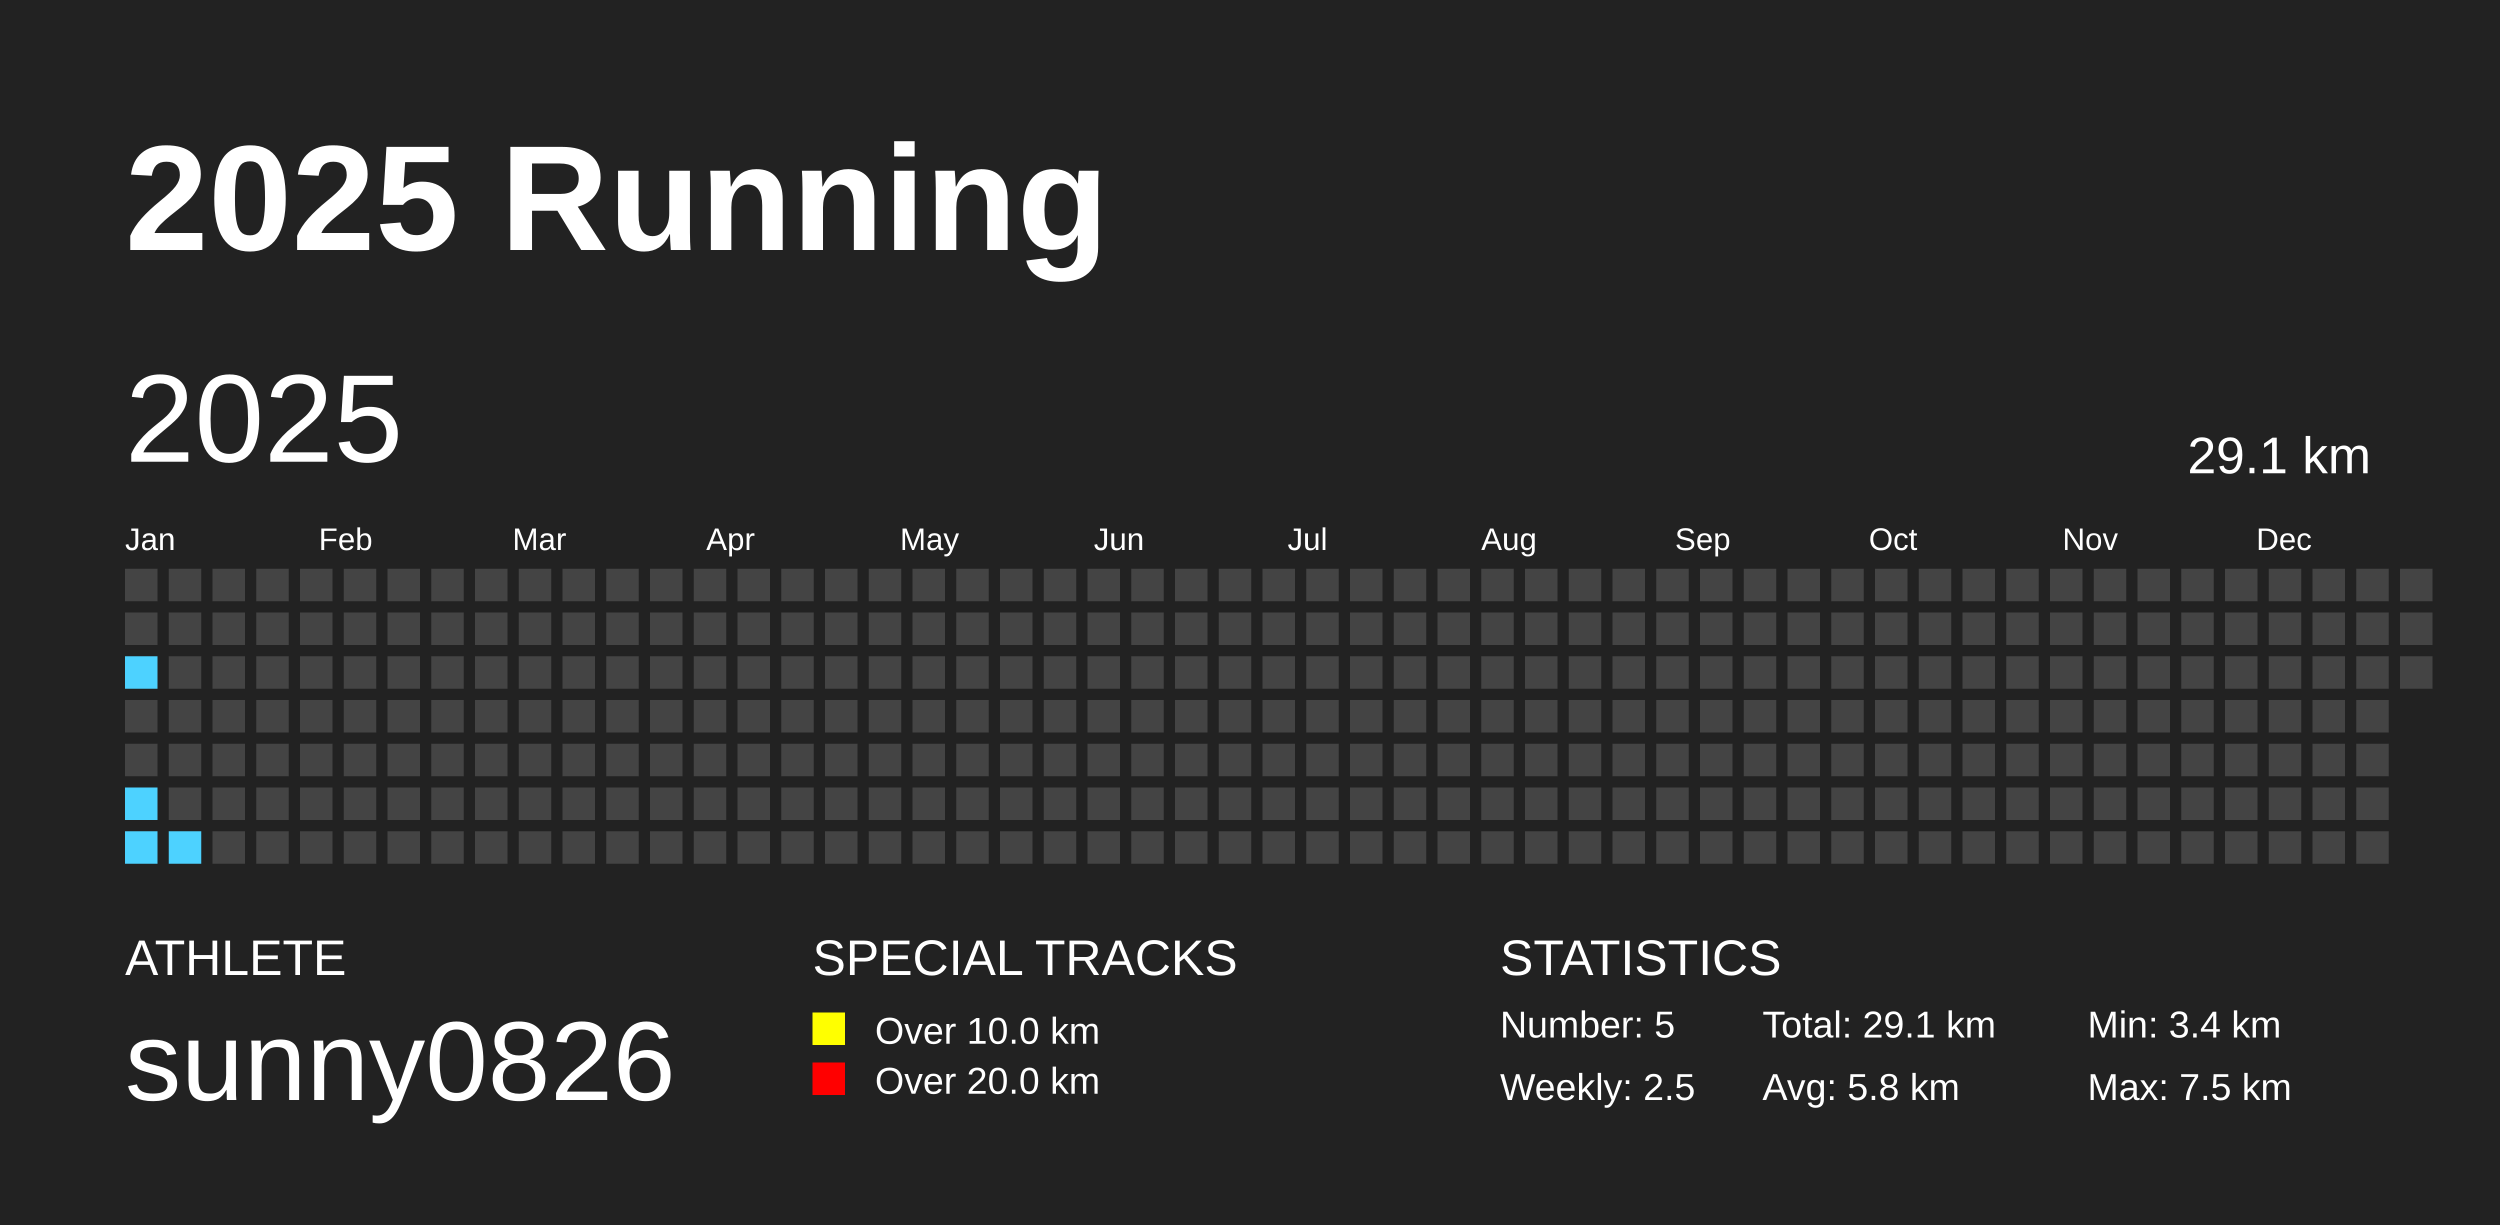
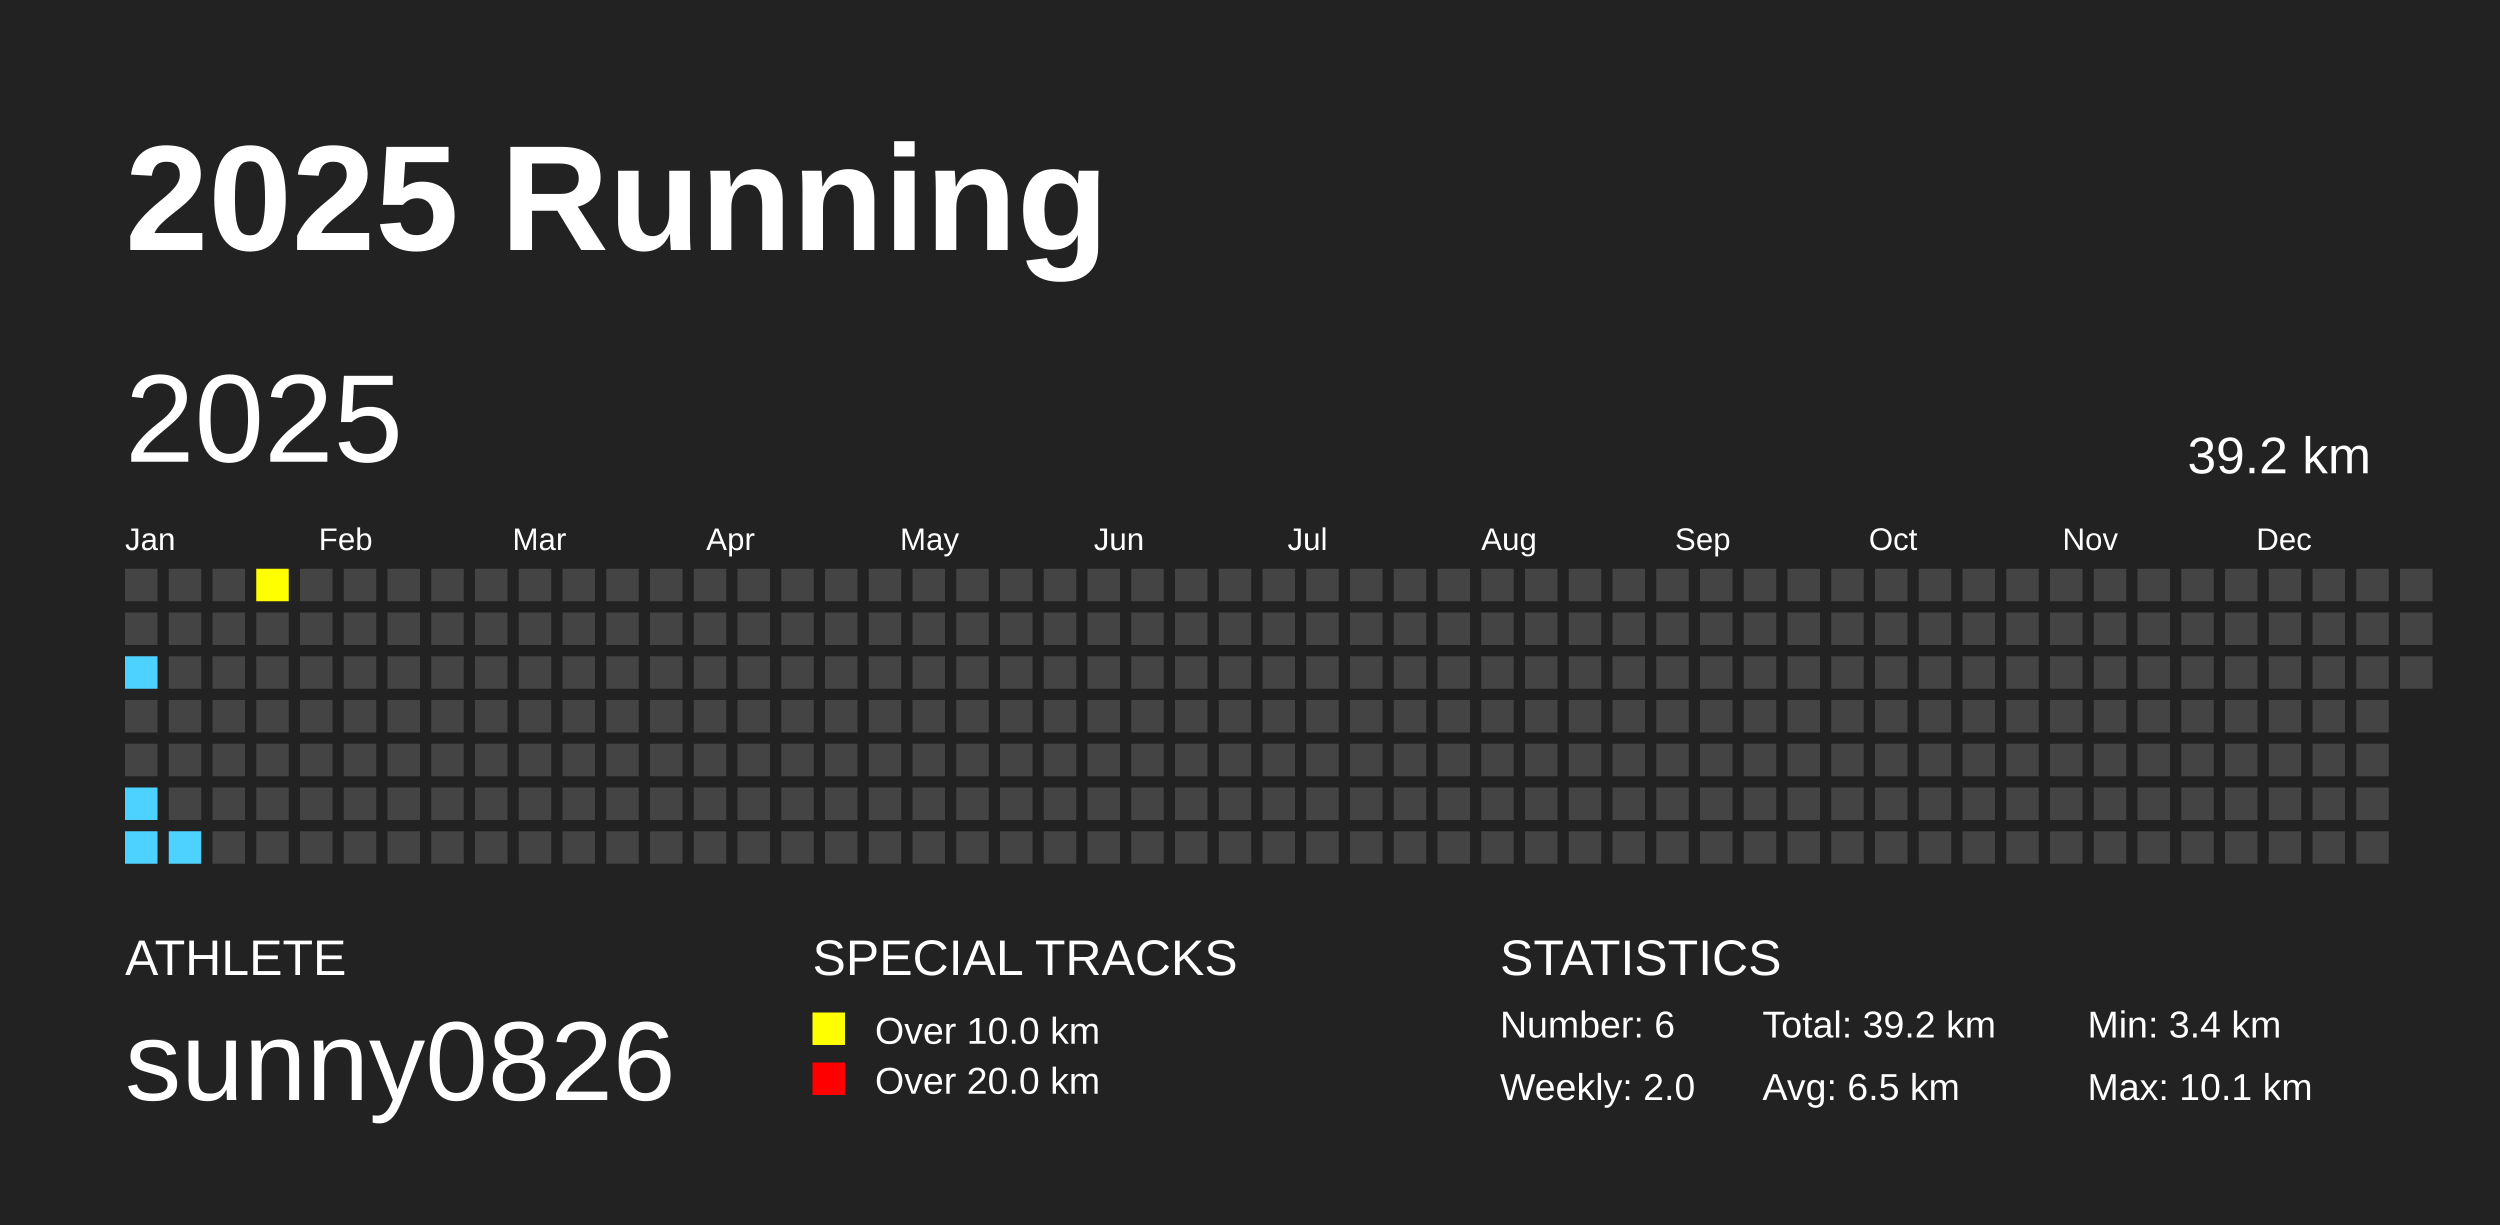
<svg xmlns="http://www.w3.org/2000/svg" baseProfile="full" height="98mm" version="1.1" viewBox="0,0,200,98" width="200mm">
  <defs />
  <rect fill="#222222" height="98" width="200" x="0" y="0" />
  <text fill="#FFFFFF" style="font-size:12px; font-family:Arial; font-weight:bold;" x="10" y="20">2025 Running</text>
  <text fill="#FFFFFF" style="font-size:4px; font-family:Arial" x="10" y="78">ATHLETE</text>
  <text fill="#FFFFFF" style="font-size:9px; font-family:Arial" x="10" y="88">sunny0826</text>
  <text fill="#FFFFFF" style="font-size:4px; font-family:Arial" x="65" y="78">SPECIAL TRACKS</text>
  <rect fill="yellow" height="2.6" width="2.6" x="65" y="81" />
  <text fill="#FFFFFF" style="font-size:3px; font-family:Arial" x="70" y="83.5">Over 10.0 km</text>
  <rect fill="red" height="2.6" width="2.6" x="65" y="85" />
  <text fill="#FFFFFF" style="font-size:3px; font-family:Arial" x="70" y="87.5">Over 20.0 km</text>
  <text fill="#FFFFFF" style="font-size:4px; font-family:Arial" x="120" y="78">STATISTICS</text>
-   <text fill="#FFFFFF" style="font-size:3px; font-family:Arial" x="120" y="83">Number: 5</text>
-   <text fill="#FFFFFF" style="font-size:3px; font-family:Arial" x="120" y="88">Weekly: 2.5</text>
-   <text fill="#FFFFFF" style="font-size:3px; font-family:Arial" x="141" y="83">Total: 29.1 km</text>
-   <text fill="#FFFFFF" style="font-size:3px; font-family:Arial" x="141" y="88">Avg: 5.8 km</text>
+   <text fill="#FFFFFF" style="font-size:3px; font-family:Arial" x="120" y="83">Number: 6</text>
+   <text fill="#FFFFFF" style="font-size:3px; font-family:Arial" x="120" y="88">Weekly: 2.0</text>
+   <text fill="#FFFFFF" style="font-size:3px; font-family:Arial" x="141" y="83">Total: 39.2 km</text>
+   <text fill="#FFFFFF" style="font-size:3px; font-family:Arial" x="141" y="88">Avg: 6.5 km</text>
  <text fill="#FFFFFF" style="font-size:3px; font-family:Arial" x="167" y="83">Min: 3.4 km</text>
-   <text fill="#FFFFFF" style="font-size:3px; font-family:Arial" x="167" y="88">Max: 7.5 km</text>
+   <text fill="#FFFFFF" style="font-size:3px; font-family:Arial" x="167" y="88">Max: 10.1 km</text>
  <text dominant-baseline="hanging" fill="#FFFFFF" style="font-size:10.0px; font-family:Arial;" x="10" y="30">2025</text>
-   <text dominant-baseline="hanging" fill="#FFFFFF" style="font-size:4.125px; font-family:Arial;" x="175" y="35">29.1 km</text>
+   <text dominant-baseline="hanging" fill="#FFFFFF" style="font-size:4.125px; font-family:Arial;" x="175" y="35">39.2 km</text>
  <text fill="#FFFFFF" style="font-size:2.5px; font-family:Arial" x="10.0" y="44">Jan</text>
  <text fill="#FFFFFF" style="font-size:2.5px; font-family:Arial" x="25.5" y="44">Feb</text>
  <text fill="#FFFFFF" style="font-size:2.5px; font-family:Arial" x="41.0" y="44">Mar</text>
  <text fill="#FFFFFF" style="font-size:2.5px; font-family:Arial" x="56.5" y="44">Apr</text>
  <text fill="#FFFFFF" style="font-size:2.5px; font-family:Arial" x="72.0" y="44">May</text>
  <text fill="#FFFFFF" style="font-size:2.5px; font-family:Arial" x="87.5" y="44">Jun</text>
  <text fill="#FFFFFF" style="font-size:2.5px; font-family:Arial" x="103.0" y="44">Jul</text>
  <text fill="#FFFFFF" style="font-size:2.5px; font-family:Arial" x="118.5" y="44">Aug</text>
  <text fill="#FFFFFF" style="font-size:2.5px; font-family:Arial" x="134.0" y="44">Sep</text>
  <text fill="#FFFFFF" style="font-size:2.5px; font-family:Arial" x="149.5" y="44">Oct</text>
  <text fill="#FFFFFF" style="font-size:2.5px; font-family:Arial" x="165.0" y="44">Nov</text>
  <text fill="#FFFFFF" style="font-size:2.5px; font-family:Arial" x="180.5" y="44">Dec</text>
  <rect fill="#444444" height="2.6" width="2.6" x="10.0" y="45.5" />
  <rect fill="#444444" height="2.6" width="2.6" x="10.0" y="49.0" />
  <rect fill="#4DD2FF" height="2.6" width="2.6" x="10.0" y="52.5" />
  <rect fill="#444444" height="2.6" width="2.6" x="10.0" y="56.0" />
  <rect fill="#444444" height="2.6" width="2.6" x="10.0" y="59.5" />
  <rect fill="#4DD2FF" height="2.6" width="2.6" x="10.0" y="63.0" />
  <rect fill="#4DD2FF" height="2.6" width="2.6" x="10.0" y="66.5" />
  <rect fill="#444444" height="2.6" width="2.6" x="13.5" y="45.5" />
  <rect fill="#444444" height="2.6" width="2.6" x="13.5" y="49.0" />
  <rect fill="#444444" height="2.6" width="2.6" x="13.5" y="52.5" />
  <rect fill="#444444" height="2.6" width="2.6" x="13.5" y="56.0" />
  <rect fill="#444444" height="2.6" width="2.6" x="13.5" y="59.5" />
  <rect fill="#444444" height="2.6" width="2.6" x="13.5" y="63.0" />
  <rect fill="#4DD2FF" height="2.6" width="2.6" x="13.5" y="66.5" />
  <rect fill="#444444" height="2.6" width="2.6" x="17.0" y="45.5" />
  <rect fill="#444444" height="2.6" width="2.6" x="17.0" y="49.0" />
  <rect fill="#444444" height="2.6" width="2.6" x="17.0" y="52.5" />
  <rect fill="#444444" height="2.6" width="2.6" x="17.0" y="56.0" />
  <rect fill="#444444" height="2.6" width="2.6" x="17.0" y="59.5" />
  <rect fill="#444444" height="2.6" width="2.6" x="17.0" y="63.0" />
  <rect fill="#444444" height="2.6" width="2.6" x="17.0" y="66.5" />
-   <rect fill="#444444" height="2.6" width="2.6" x="20.5" y="45.5" />
+   <rect fill="yellow" height="2.6" width="2.6" x="20.5" y="45.5" />
  <rect fill="#444444" height="2.6" width="2.6" x="20.5" y="49.0" />
  <rect fill="#444444" height="2.6" width="2.6" x="20.5" y="52.5" />
  <rect fill="#444444" height="2.6" width="2.6" x="20.5" y="56.0" />
  <rect fill="#444444" height="2.6" width="2.6" x="20.5" y="59.5" />
  <rect fill="#444444" height="2.6" width="2.6" x="20.5" y="63.0" />
  <rect fill="#444444" height="2.6" width="2.6" x="20.5" y="66.5" />
  <rect fill="#444444" height="2.6" width="2.6" x="24.0" y="45.5" />
  <rect fill="#444444" height="2.6" width="2.6" x="24.0" y="49.0" />
  <rect fill="#444444" height="2.6" width="2.6" x="24.0" y="52.5" />
  <rect fill="#444444" height="2.6" width="2.6" x="24.0" y="56.0" />
  <rect fill="#444444" height="2.6" width="2.6" x="24.0" y="59.5" />
  <rect fill="#444444" height="2.6" width="2.6" x="24.0" y="63.0" />
  <rect fill="#444444" height="2.6" width="2.6" x="24.0" y="66.5" />
  <rect fill="#444444" height="2.6" width="2.6" x="27.5" y="45.5" />
  <rect fill="#444444" height="2.6" width="2.6" x="27.5" y="49.0" />
  <rect fill="#444444" height="2.6" width="2.6" x="27.5" y="52.5" />
  <rect fill="#444444" height="2.6" width="2.6" x="27.5" y="56.0" />
  <rect fill="#444444" height="2.6" width="2.6" x="27.5" y="59.5" />
  <rect fill="#444444" height="2.6" width="2.6" x="27.5" y="63.0" />
  <rect fill="#444444" height="2.6" width="2.6" x="27.5" y="66.5" />
  <rect fill="#444444" height="2.6" width="2.6" x="31.0" y="45.5" />
  <rect fill="#444444" height="2.6" width="2.6" x="31.0" y="49.0" />
  <rect fill="#444444" height="2.6" width="2.6" x="31.0" y="52.5" />
  <rect fill="#444444" height="2.6" width="2.6" x="31.0" y="56.0" />
  <rect fill="#444444" height="2.6" width="2.6" x="31.0" y="59.5" />
  <rect fill="#444444" height="2.6" width="2.6" x="31.0" y="63.0" />
  <rect fill="#444444" height="2.6" width="2.6" x="31.0" y="66.5" />
  <rect fill="#444444" height="2.6" width="2.6" x="34.5" y="45.5" />
  <rect fill="#444444" height="2.6" width="2.6" x="34.5" y="49.0" />
  <rect fill="#444444" height="2.6" width="2.6" x="34.5" y="52.5" />
  <rect fill="#444444" height="2.6" width="2.6" x="34.5" y="56.0" />
  <rect fill="#444444" height="2.6" width="2.6" x="34.5" y="59.5" />
  <rect fill="#444444" height="2.6" width="2.6" x="34.5" y="63.0" />
  <rect fill="#444444" height="2.6" width="2.6" x="34.5" y="66.5" />
  <rect fill="#444444" height="2.6" width="2.6" x="38.0" y="45.5" />
  <rect fill="#444444" height="2.6" width="2.6" x="38.0" y="49.0" />
  <rect fill="#444444" height="2.6" width="2.6" x="38.0" y="52.5" />
  <rect fill="#444444" height="2.6" width="2.6" x="38.0" y="56.0" />
  <rect fill="#444444" height="2.6" width="2.6" x="38.0" y="59.5" />
  <rect fill="#444444" height="2.6" width="2.6" x="38.0" y="63.0" />
  <rect fill="#444444" height="2.6" width="2.6" x="38.0" y="66.5" />
  <rect fill="#444444" height="2.6" width="2.6" x="41.5" y="45.5" />
  <rect fill="#444444" height="2.6" width="2.6" x="41.5" y="49.0" />
  <rect fill="#444444" height="2.6" width="2.6" x="41.5" y="52.5" />
  <rect fill="#444444" height="2.6" width="2.6" x="41.5" y="56.0" />
  <rect fill="#444444" height="2.6" width="2.6" x="41.5" y="59.5" />
  <rect fill="#444444" height="2.6" width="2.6" x="41.5" y="63.0" />
  <rect fill="#444444" height="2.6" width="2.6" x="41.5" y="66.5" />
  <rect fill="#444444" height="2.6" width="2.6" x="45.0" y="45.5" />
  <rect fill="#444444" height="2.6" width="2.6" x="45.0" y="49.0" />
  <rect fill="#444444" height="2.6" width="2.6" x="45.0" y="52.5" />
  <rect fill="#444444" height="2.6" width="2.6" x="45.0" y="56.0" />
  <rect fill="#444444" height="2.6" width="2.6" x="45.0" y="59.5" />
  <rect fill="#444444" height="2.6" width="2.6" x="45.0" y="63.0" />
  <rect fill="#444444" height="2.6" width="2.6" x="45.0" y="66.5" />
  <rect fill="#444444" height="2.6" width="2.6" x="48.5" y="45.5" />
  <rect fill="#444444" height="2.6" width="2.6" x="48.5" y="49.0" />
  <rect fill="#444444" height="2.6" width="2.6" x="48.5" y="52.5" />
  <rect fill="#444444" height="2.6" width="2.6" x="48.5" y="56.0" />
  <rect fill="#444444" height="2.6" width="2.6" x="48.5" y="59.5" />
  <rect fill="#444444" height="2.6" width="2.6" x="48.5" y="63.0" />
  <rect fill="#444444" height="2.6" width="2.6" x="48.5" y="66.5" />
  <rect fill="#444444" height="2.6" width="2.6" x="52.0" y="45.5" />
  <rect fill="#444444" height="2.6" width="2.6" x="52.0" y="49.0" />
  <rect fill="#444444" height="2.6" width="2.6" x="52.0" y="52.5" />
  <rect fill="#444444" height="2.6" width="2.6" x="52.0" y="56.0" />
  <rect fill="#444444" height="2.6" width="2.6" x="52.0" y="59.5" />
  <rect fill="#444444" height="2.6" width="2.6" x="52.0" y="63.0" />
  <rect fill="#444444" height="2.6" width="2.6" x="52.0" y="66.5" />
  <rect fill="#444444" height="2.6" width="2.6" x="55.5" y="45.5" />
  <rect fill="#444444" height="2.6" width="2.6" x="55.5" y="49.0" />
  <rect fill="#444444" height="2.6" width="2.6" x="55.5" y="52.5" />
  <rect fill="#444444" height="2.6" width="2.6" x="55.5" y="56.0" />
  <rect fill="#444444" height="2.6" width="2.6" x="55.5" y="59.5" />
  <rect fill="#444444" height="2.6" width="2.6" x="55.5" y="63.0" />
  <rect fill="#444444" height="2.6" width="2.6" x="55.5" y="66.5" />
  <rect fill="#444444" height="2.6" width="2.6" x="59.0" y="45.5" />
  <rect fill="#444444" height="2.6" width="2.6" x="59.0" y="49.0" />
  <rect fill="#444444" height="2.6" width="2.6" x="59.0" y="52.5" />
  <rect fill="#444444" height="2.6" width="2.6" x="59.0" y="56.0" />
  <rect fill="#444444" height="2.6" width="2.6" x="59.0" y="59.5" />
  <rect fill="#444444" height="2.6" width="2.6" x="59.0" y="63.0" />
  <rect fill="#444444" height="2.6" width="2.6" x="59.0" y="66.5" />
  <rect fill="#444444" height="2.6" width="2.6" x="62.5" y="45.5" />
  <rect fill="#444444" height="2.6" width="2.6" x="62.5" y="49.0" />
  <rect fill="#444444" height="2.6" width="2.6" x="62.5" y="52.5" />
  <rect fill="#444444" height="2.6" width="2.6" x="62.5" y="56.0" />
  <rect fill="#444444" height="2.6" width="2.6" x="62.5" y="59.5" />
  <rect fill="#444444" height="2.6" width="2.6" x="62.5" y="63.0" />
  <rect fill="#444444" height="2.6" width="2.6" x="62.5" y="66.5" />
  <rect fill="#444444" height="2.6" width="2.6" x="66.0" y="45.5" />
  <rect fill="#444444" height="2.6" width="2.6" x="66.0" y="49.0" />
  <rect fill="#444444" height="2.6" width="2.6" x="66.0" y="52.5" />
  <rect fill="#444444" height="2.6" width="2.6" x="66.0" y="56.0" />
  <rect fill="#444444" height="2.6" width="2.6" x="66.0" y="59.5" />
  <rect fill="#444444" height="2.6" width="2.6" x="66.0" y="63.0" />
  <rect fill="#444444" height="2.6" width="2.6" x="66.0" y="66.5" />
  <rect fill="#444444" height="2.6" width="2.6" x="69.5" y="45.5" />
  <rect fill="#444444" height="2.6" width="2.6" x="69.5" y="49.0" />
  <rect fill="#444444" height="2.6" width="2.6" x="69.5" y="52.5" />
  <rect fill="#444444" height="2.6" width="2.6" x="69.5" y="56.0" />
  <rect fill="#444444" height="2.6" width="2.6" x="69.5" y="59.5" />
  <rect fill="#444444" height="2.6" width="2.6" x="69.5" y="63.0" />
  <rect fill="#444444" height="2.6" width="2.6" x="69.5" y="66.5" />
  <rect fill="#444444" height="2.6" width="2.6" x="73.0" y="45.5" />
  <rect fill="#444444" height="2.6" width="2.6" x="73.0" y="49.0" />
  <rect fill="#444444" height="2.6" width="2.6" x="73.0" y="52.5" />
  <rect fill="#444444" height="2.6" width="2.6" x="73.0" y="56.0" />
  <rect fill="#444444" height="2.6" width="2.6" x="73.0" y="59.5" />
  <rect fill="#444444" height="2.6" width="2.6" x="73.0" y="63.0" />
  <rect fill="#444444" height="2.6" width="2.6" x="73.0" y="66.5" />
  <rect fill="#444444" height="2.6" width="2.6" x="76.5" y="45.5" />
  <rect fill="#444444" height="2.6" width="2.6" x="76.5" y="49.0" />
  <rect fill="#444444" height="2.6" width="2.6" x="76.5" y="52.5" />
  <rect fill="#444444" height="2.6" width="2.6" x="76.5" y="56.0" />
  <rect fill="#444444" height="2.6" width="2.6" x="76.5" y="59.5" />
  <rect fill="#444444" height="2.6" width="2.6" x="76.5" y="63.0" />
  <rect fill="#444444" height="2.6" width="2.6" x="76.5" y="66.5" />
  <rect fill="#444444" height="2.6" width="2.6" x="80.0" y="45.5" />
  <rect fill="#444444" height="2.6" width="2.6" x="80.0" y="49.0" />
  <rect fill="#444444" height="2.6" width="2.6" x="80.0" y="52.5" />
  <rect fill="#444444" height="2.6" width="2.6" x="80.0" y="56.0" />
  <rect fill="#444444" height="2.6" width="2.6" x="80.0" y="59.5" />
  <rect fill="#444444" height="2.6" width="2.6" x="80.0" y="63.0" />
  <rect fill="#444444" height="2.6" width="2.6" x="80.0" y="66.5" />
  <rect fill="#444444" height="2.6" width="2.6" x="83.5" y="45.5" />
  <rect fill="#444444" height="2.6" width="2.6" x="83.5" y="49.0" />
  <rect fill="#444444" height="2.6" width="2.6" x="83.5" y="52.5" />
  <rect fill="#444444" height="2.6" width="2.6" x="83.5" y="56.0" />
  <rect fill="#444444" height="2.6" width="2.6" x="83.5" y="59.5" />
  <rect fill="#444444" height="2.6" width="2.6" x="83.5" y="63.0" />
  <rect fill="#444444" height="2.6" width="2.6" x="83.5" y="66.5" />
  <rect fill="#444444" height="2.6" width="2.6" x="87.0" y="45.5" />
  <rect fill="#444444" height="2.6" width="2.6" x="87.0" y="49.0" />
  <rect fill="#444444" height="2.6" width="2.6" x="87.0" y="52.5" />
  <rect fill="#444444" height="2.6" width="2.6" x="87.0" y="56.0" />
  <rect fill="#444444" height="2.6" width="2.6" x="87.0" y="59.5" />
  <rect fill="#444444" height="2.6" width="2.6" x="87.0" y="63.0" />
  <rect fill="#444444" height="2.6" width="2.6" x="87.0" y="66.5" />
  <rect fill="#444444" height="2.6" width="2.6" x="90.5" y="45.5" />
  <rect fill="#444444" height="2.6" width="2.6" x="90.5" y="49.0" />
  <rect fill="#444444" height="2.6" width="2.6" x="90.5" y="52.5" />
  <rect fill="#444444" height="2.6" width="2.6" x="90.5" y="56.0" />
  <rect fill="#444444" height="2.6" width="2.6" x="90.5" y="59.5" />
  <rect fill="#444444" height="2.6" width="2.6" x="90.5" y="63.0" />
  <rect fill="#444444" height="2.6" width="2.6" x="90.5" y="66.5" />
  <rect fill="#444444" height="2.6" width="2.6" x="94.0" y="45.5" />
  <rect fill="#444444" height="2.6" width="2.6" x="94.0" y="49.0" />
  <rect fill="#444444" height="2.6" width="2.6" x="94.0" y="52.5" />
  <rect fill="#444444" height="2.6" width="2.6" x="94.0" y="56.0" />
  <rect fill="#444444" height="2.6" width="2.6" x="94.0" y="59.5" />
  <rect fill="#444444" height="2.6" width="2.6" x="94.0" y="63.0" />
  <rect fill="#444444" height="2.6" width="2.6" x="94.0" y="66.5" />
  <rect fill="#444444" height="2.6" width="2.6" x="97.5" y="45.5" />
  <rect fill="#444444" height="2.6" width="2.6" x="97.5" y="49.0" />
  <rect fill="#444444" height="2.6" width="2.6" x="97.5" y="52.5" />
  <rect fill="#444444" height="2.6" width="2.6" x="97.5" y="56.0" />
  <rect fill="#444444" height="2.6" width="2.6" x="97.5" y="59.5" />
  <rect fill="#444444" height="2.6" width="2.6" x="97.5" y="63.0" />
  <rect fill="#444444" height="2.6" width="2.6" x="97.5" y="66.5" />
  <rect fill="#444444" height="2.6" width="2.6" x="101.0" y="45.5" />
  <rect fill="#444444" height="2.6" width="2.6" x="101.0" y="49.0" />
  <rect fill="#444444" height="2.6" width="2.6" x="101.0" y="52.5" />
  <rect fill="#444444" height="2.6" width="2.6" x="101.0" y="56.0" />
  <rect fill="#444444" height="2.6" width="2.6" x="101.0" y="59.5" />
  <rect fill="#444444" height="2.6" width="2.6" x="101.0" y="63.0" />
  <rect fill="#444444" height="2.6" width="2.6" x="101.0" y="66.5" />
  <rect fill="#444444" height="2.6" width="2.6" x="104.5" y="45.5" />
  <rect fill="#444444" height="2.6" width="2.6" x="104.5" y="49.0" />
  <rect fill="#444444" height="2.6" width="2.6" x="104.5" y="52.5" />
  <rect fill="#444444" height="2.6" width="2.6" x="104.5" y="56.0" />
  <rect fill="#444444" height="2.6" width="2.6" x="104.5" y="59.5" />
  <rect fill="#444444" height="2.6" width="2.6" x="104.5" y="63.0" />
  <rect fill="#444444" height="2.6" width="2.6" x="104.5" y="66.5" />
  <rect fill="#444444" height="2.6" width="2.6" x="108.0" y="45.5" />
  <rect fill="#444444" height="2.6" width="2.6" x="108.0" y="49.0" />
  <rect fill="#444444" height="2.6" width="2.6" x="108.0" y="52.5" />
  <rect fill="#444444" height="2.6" width="2.6" x="108.0" y="56.0" />
  <rect fill="#444444" height="2.6" width="2.6" x="108.0" y="59.5" />
  <rect fill="#444444" height="2.6" width="2.6" x="108.0" y="63.0" />
  <rect fill="#444444" height="2.6" width="2.6" x="108.0" y="66.5" />
  <rect fill="#444444" height="2.6" width="2.6" x="111.5" y="45.5" />
  <rect fill="#444444" height="2.6" width="2.6" x="111.5" y="49.0" />
  <rect fill="#444444" height="2.6" width="2.6" x="111.5" y="52.5" />
  <rect fill="#444444" height="2.6" width="2.6" x="111.5" y="56.0" />
  <rect fill="#444444" height="2.6" width="2.6" x="111.5" y="59.5" />
  <rect fill="#444444" height="2.6" width="2.6" x="111.5" y="63.0" />
  <rect fill="#444444" height="2.6" width="2.6" x="111.5" y="66.5" />
  <rect fill="#444444" height="2.6" width="2.6" x="115.0" y="45.5" />
  <rect fill="#444444" height="2.6" width="2.6" x="115.0" y="49.0" />
  <rect fill="#444444" height="2.6" width="2.6" x="115.0" y="52.5" />
  <rect fill="#444444" height="2.6" width="2.6" x="115.0" y="56.0" />
  <rect fill="#444444" height="2.6" width="2.6" x="115.0" y="59.5" />
  <rect fill="#444444" height="2.6" width="2.6" x="115.0" y="63.0" />
  <rect fill="#444444" height="2.6" width="2.6" x="115.0" y="66.5" />
  <rect fill="#444444" height="2.6" width="2.6" x="118.5" y="45.5" />
  <rect fill="#444444" height="2.6" width="2.6" x="118.5" y="49.0" />
  <rect fill="#444444" height="2.6" width="2.6" x="118.5" y="52.5" />
  <rect fill="#444444" height="2.6" width="2.6" x="118.5" y="56.0" />
  <rect fill="#444444" height="2.6" width="2.6" x="118.5" y="59.5" />
  <rect fill="#444444" height="2.6" width="2.6" x="118.5" y="63.0" />
  <rect fill="#444444" height="2.6" width="2.6" x="118.5" y="66.5" />
  <rect fill="#444444" height="2.6" width="2.6" x="122.0" y="45.5" />
  <rect fill="#444444" height="2.6" width="2.6" x="122.0" y="49.0" />
  <rect fill="#444444" height="2.6" width="2.6" x="122.0" y="52.5" />
  <rect fill="#444444" height="2.6" width="2.6" x="122.0" y="56.0" />
  <rect fill="#444444" height="2.6" width="2.6" x="122.0" y="59.5" />
  <rect fill="#444444" height="2.6" width="2.6" x="122.0" y="63.0" />
  <rect fill="#444444" height="2.6" width="2.6" x="122.0" y="66.5" />
  <rect fill="#444444" height="2.6" width="2.6" x="125.5" y="45.5" />
  <rect fill="#444444" height="2.6" width="2.6" x="125.5" y="49.0" />
  <rect fill="#444444" height="2.6" width="2.6" x="125.5" y="52.5" />
  <rect fill="#444444" height="2.6" width="2.6" x="125.5" y="56.0" />
  <rect fill="#444444" height="2.6" width="2.6" x="125.5" y="59.5" />
  <rect fill="#444444" height="2.6" width="2.6" x="125.5" y="63.0" />
  <rect fill="#444444" height="2.6" width="2.6" x="125.5" y="66.5" />
  <rect fill="#444444" height="2.6" width="2.6" x="129.0" y="45.5" />
  <rect fill="#444444" height="2.6" width="2.6" x="129.0" y="49.0" />
  <rect fill="#444444" height="2.6" width="2.6" x="129.0" y="52.5" />
  <rect fill="#444444" height="2.6" width="2.6" x="129.0" y="56.0" />
  <rect fill="#444444" height="2.6" width="2.6" x="129.0" y="59.5" />
  <rect fill="#444444" height="2.6" width="2.6" x="129.0" y="63.0" />
  <rect fill="#444444" height="2.6" width="2.6" x="129.0" y="66.5" />
  <rect fill="#444444" height="2.6" width="2.6" x="132.5" y="45.5" />
  <rect fill="#444444" height="2.6" width="2.6" x="132.5" y="49.0" />
  <rect fill="#444444" height="2.6" width="2.6" x="132.5" y="52.5" />
  <rect fill="#444444" height="2.6" width="2.6" x="132.5" y="56.0" />
  <rect fill="#444444" height="2.6" width="2.6" x="132.5" y="59.5" />
  <rect fill="#444444" height="2.6" width="2.6" x="132.5" y="63.0" />
  <rect fill="#444444" height="2.6" width="2.6" x="132.5" y="66.5" />
  <rect fill="#444444" height="2.6" width="2.6" x="136.0" y="45.5" />
  <rect fill="#444444" height="2.6" width="2.6" x="136.0" y="49.0" />
  <rect fill="#444444" height="2.6" width="2.6" x="136.0" y="52.5" />
  <rect fill="#444444" height="2.6" width="2.6" x="136.0" y="56.0" />
  <rect fill="#444444" height="2.6" width="2.6" x="136.0" y="59.5" />
  <rect fill="#444444" height="2.6" width="2.6" x="136.0" y="63.0" />
  <rect fill="#444444" height="2.6" width="2.6" x="136.0" y="66.5" />
  <rect fill="#444444" height="2.6" width="2.6" x="139.5" y="45.5" />
  <rect fill="#444444" height="2.6" width="2.6" x="139.5" y="49.0" />
  <rect fill="#444444" height="2.6" width="2.6" x="139.5" y="52.5" />
  <rect fill="#444444" height="2.6" width="2.6" x="139.5" y="56.0" />
  <rect fill="#444444" height="2.6" width="2.6" x="139.5" y="59.5" />
  <rect fill="#444444" height="2.6" width="2.6" x="139.5" y="63.0" />
  <rect fill="#444444" height="2.6" width="2.6" x="139.5" y="66.5" />
  <rect fill="#444444" height="2.6" width="2.6" x="143.0" y="45.5" />
  <rect fill="#444444" height="2.6" width="2.6" x="143.0" y="49.0" />
  <rect fill="#444444" height="2.6" width="2.6" x="143.0" y="52.5" />
  <rect fill="#444444" height="2.6" width="2.6" x="143.0" y="56.0" />
  <rect fill="#444444" height="2.6" width="2.6" x="143.0" y="59.5" />
  <rect fill="#444444" height="2.6" width="2.6" x="143.0" y="63.0" />
  <rect fill="#444444" height="2.6" width="2.6" x="143.0" y="66.5" />
  <rect fill="#444444" height="2.6" width="2.6" x="146.5" y="45.5" />
  <rect fill="#444444" height="2.6" width="2.6" x="146.5" y="49.0" />
  <rect fill="#444444" height="2.6" width="2.6" x="146.5" y="52.5" />
  <rect fill="#444444" height="2.6" width="2.6" x="146.5" y="56.0" />
  <rect fill="#444444" height="2.6" width="2.6" x="146.5" y="59.5" />
  <rect fill="#444444" height="2.6" width="2.6" x="146.5" y="63.0" />
  <rect fill="#444444" height="2.6" width="2.6" x="146.5" y="66.5" />
  <rect fill="#444444" height="2.6" width="2.6" x="150.0" y="45.5" />
  <rect fill="#444444" height="2.6" width="2.6" x="150.0" y="49.0" />
  <rect fill="#444444" height="2.6" width="2.6" x="150.0" y="52.5" />
  <rect fill="#444444" height="2.6" width="2.6" x="150.0" y="56.0" />
  <rect fill="#444444" height="2.6" width="2.6" x="150.0" y="59.5" />
  <rect fill="#444444" height="2.6" width="2.6" x="150.0" y="63.0" />
  <rect fill="#444444" height="2.6" width="2.6" x="150.0" y="66.5" />
  <rect fill="#444444" height="2.6" width="2.6" x="153.5" y="45.5" />
  <rect fill="#444444" height="2.6" width="2.6" x="153.5" y="49.0" />
  <rect fill="#444444" height="2.6" width="2.6" x="153.5" y="52.5" />
  <rect fill="#444444" height="2.6" width="2.6" x="153.5" y="56.0" />
  <rect fill="#444444" height="2.6" width="2.6" x="153.5" y="59.5" />
  <rect fill="#444444" height="2.6" width="2.6" x="153.5" y="63.0" />
  <rect fill="#444444" height="2.6" width="2.6" x="153.5" y="66.5" />
  <rect fill="#444444" height="2.6" width="2.6" x="157.0" y="45.5" />
  <rect fill="#444444" height="2.6" width="2.6" x="157.0" y="49.0" />
  <rect fill="#444444" height="2.6" width="2.6" x="157.0" y="52.5" />
  <rect fill="#444444" height="2.6" width="2.6" x="157.0" y="56.0" />
  <rect fill="#444444" height="2.6" width="2.6" x="157.0" y="59.5" />
  <rect fill="#444444" height="2.6" width="2.6" x="157.0" y="63.0" />
  <rect fill="#444444" height="2.6" width="2.6" x="157.0" y="66.5" />
  <rect fill="#444444" height="2.6" width="2.6" x="160.5" y="45.5" />
  <rect fill="#444444" height="2.6" width="2.6" x="160.5" y="49.0" />
  <rect fill="#444444" height="2.6" width="2.6" x="160.5" y="52.5" />
  <rect fill="#444444" height="2.6" width="2.6" x="160.5" y="56.0" />
  <rect fill="#444444" height="2.6" width="2.6" x="160.5" y="59.5" />
  <rect fill="#444444" height="2.6" width="2.6" x="160.5" y="63.0" />
  <rect fill="#444444" height="2.6" width="2.6" x="160.5" y="66.5" />
  <rect fill="#444444" height="2.6" width="2.6" x="164.0" y="45.5" />
  <rect fill="#444444" height="2.6" width="2.6" x="164.0" y="49.0" />
  <rect fill="#444444" height="2.6" width="2.6" x="164.0" y="52.5" />
  <rect fill="#444444" height="2.6" width="2.6" x="164.0" y="56.0" />
  <rect fill="#444444" height="2.6" width="2.6" x="164.0" y="59.5" />
  <rect fill="#444444" height="2.6" width="2.6" x="164.0" y="63.0" />
  <rect fill="#444444" height="2.6" width="2.6" x="164.0" y="66.5" />
  <rect fill="#444444" height="2.6" width="2.6" x="167.5" y="45.5" />
  <rect fill="#444444" height="2.6" width="2.6" x="167.5" y="49.0" />
  <rect fill="#444444" height="2.6" width="2.6" x="167.5" y="52.5" />
  <rect fill="#444444" height="2.6" width="2.6" x="167.5" y="56.0" />
  <rect fill="#444444" height="2.6" width="2.6" x="167.5" y="59.5" />
  <rect fill="#444444" height="2.6" width="2.6" x="167.5" y="63.0" />
  <rect fill="#444444" height="2.6" width="2.6" x="167.5" y="66.5" />
  <rect fill="#444444" height="2.6" width="2.6" x="171.0" y="45.5" />
  <rect fill="#444444" height="2.6" width="2.6" x="171.0" y="49.0" />
  <rect fill="#444444" height="2.6" width="2.6" x="171.0" y="52.5" />
  <rect fill="#444444" height="2.6" width="2.6" x="171.0" y="56.0" />
  <rect fill="#444444" height="2.6" width="2.6" x="171.0" y="59.5" />
  <rect fill="#444444" height="2.6" width="2.6" x="171.0" y="63.0" />
  <rect fill="#444444" height="2.6" width="2.6" x="171.0" y="66.5" />
  <rect fill="#444444" height="2.6" width="2.6" x="174.5" y="45.5" />
  <rect fill="#444444" height="2.6" width="2.6" x="174.5" y="49.0" />
  <rect fill="#444444" height="2.6" width="2.6" x="174.5" y="52.5" />
  <rect fill="#444444" height="2.6" width="2.6" x="174.5" y="56.0" />
  <rect fill="#444444" height="2.6" width="2.6" x="174.5" y="59.5" />
  <rect fill="#444444" height="2.6" width="2.6" x="174.5" y="63.0" />
  <rect fill="#444444" height="2.6" width="2.6" x="174.5" y="66.5" />
  <rect fill="#444444" height="2.6" width="2.6" x="178.0" y="45.5" />
  <rect fill="#444444" height="2.6" width="2.6" x="178.0" y="49.0" />
  <rect fill="#444444" height="2.6" width="2.6" x="178.0" y="52.5" />
  <rect fill="#444444" height="2.6" width="2.6" x="178.0" y="56.0" />
  <rect fill="#444444" height="2.6" width="2.6" x="178.0" y="59.5" />
  <rect fill="#444444" height="2.6" width="2.6" x="178.0" y="63.0" />
  <rect fill="#444444" height="2.6" width="2.6" x="178.0" y="66.5" />
  <rect fill="#444444" height="2.6" width="2.6" x="181.5" y="45.5" />
  <rect fill="#444444" height="2.6" width="2.6" x="181.5" y="49.0" />
  <rect fill="#444444" height="2.6" width="2.6" x="181.5" y="52.5" />
  <rect fill="#444444" height="2.6" width="2.6" x="181.5" y="56.0" />
  <rect fill="#444444" height="2.6" width="2.6" x="181.5" y="59.5" />
  <rect fill="#444444" height="2.6" width="2.6" x="181.5" y="63.0" />
  <rect fill="#444444" height="2.6" width="2.6" x="181.5" y="66.5" />
  <rect fill="#444444" height="2.6" width="2.6" x="185.0" y="45.5" />
  <rect fill="#444444" height="2.6" width="2.6" x="185.0" y="49.0" />
  <rect fill="#444444" height="2.6" width="2.6" x="185.0" y="52.5" />
  <rect fill="#444444" height="2.6" width="2.6" x="185.0" y="56.0" />
  <rect fill="#444444" height="2.6" width="2.6" x="185.0" y="59.5" />
  <rect fill="#444444" height="2.6" width="2.6" x="185.0" y="63.0" />
  <rect fill="#444444" height="2.6" width="2.6" x="185.0" y="66.5" />
  <rect fill="#444444" height="2.6" width="2.6" x="188.5" y="45.5" />
  <rect fill="#444444" height="2.6" width="2.6" x="188.5" y="49.0" />
  <rect fill="#444444" height="2.6" width="2.6" x="188.5" y="52.5" />
  <rect fill="#444444" height="2.6" width="2.6" x="188.5" y="56.0" />
  <rect fill="#444444" height="2.6" width="2.6" x="188.5" y="59.5" />
  <rect fill="#444444" height="2.6" width="2.6" x="188.5" y="63.0" />
  <rect fill="#444444" height="2.6" width="2.6" x="188.5" y="66.5" />
  <rect fill="#444444" height="2.6" width="2.6" x="192.0" y="45.5" />
  <rect fill="#444444" height="2.6" width="2.6" x="192.0" y="49.0" />
  <rect fill="#444444" height="2.6" width="2.6" x="192.0" y="52.5" />
</svg>
